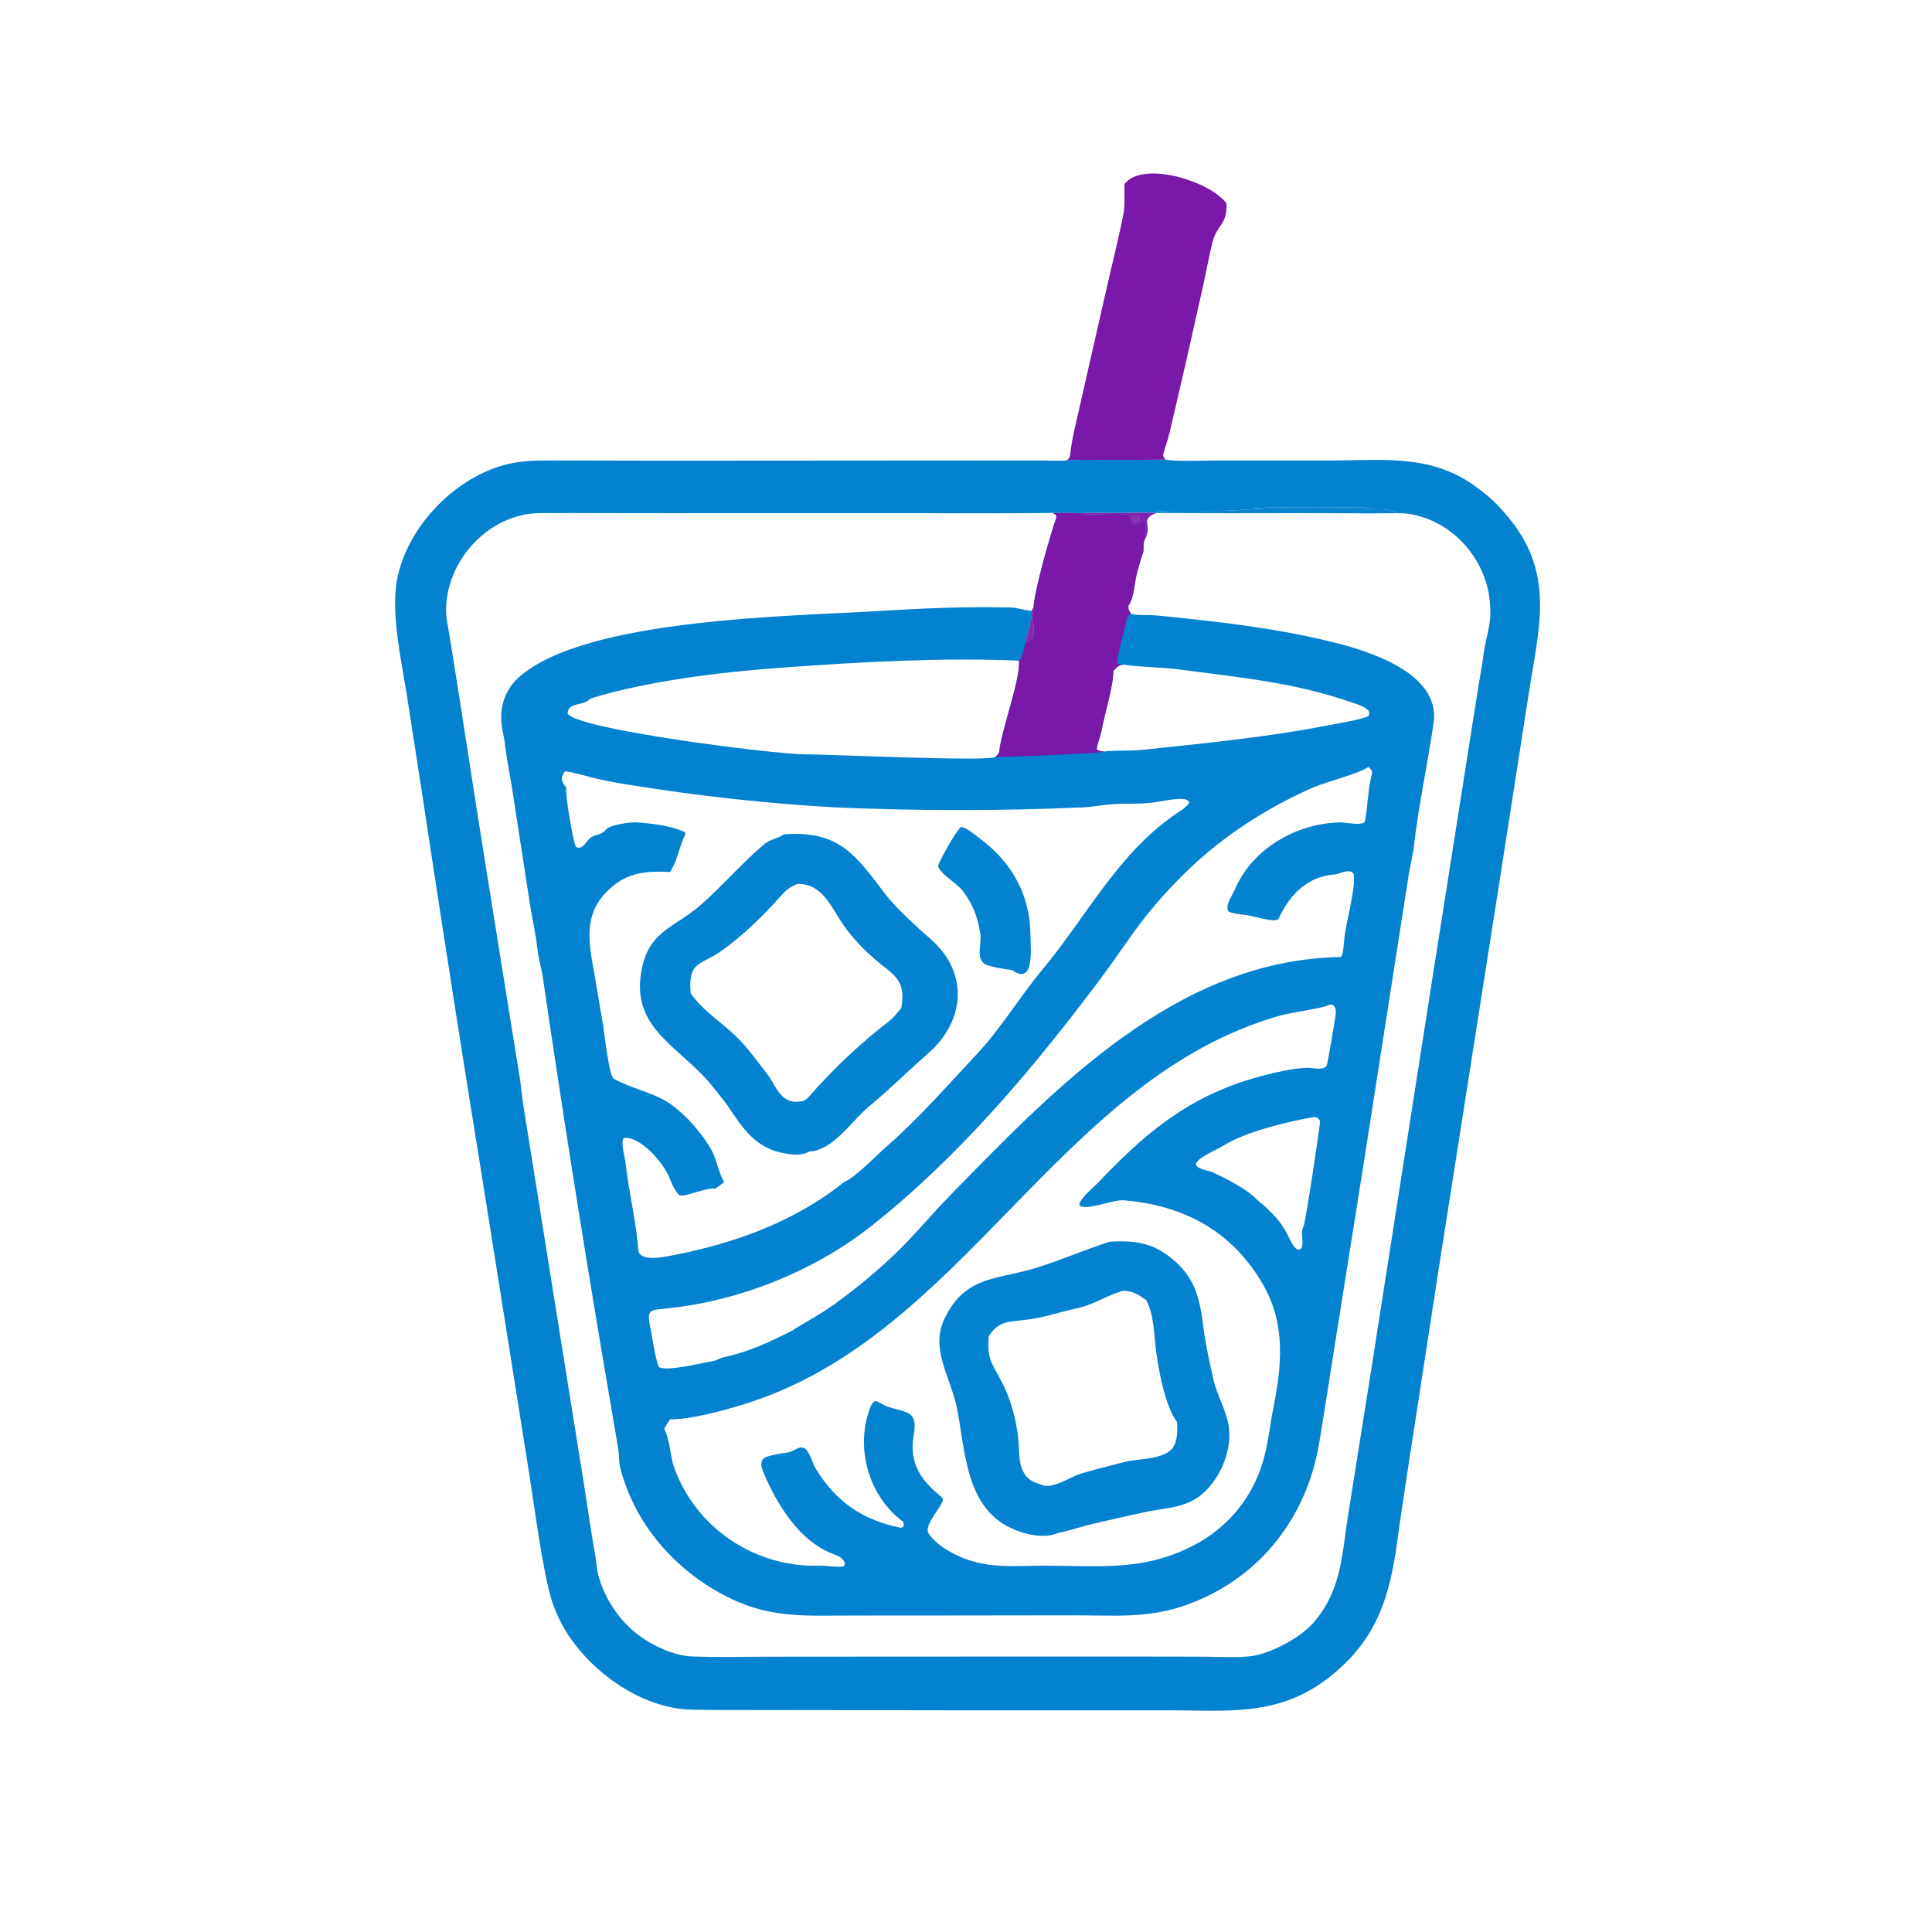
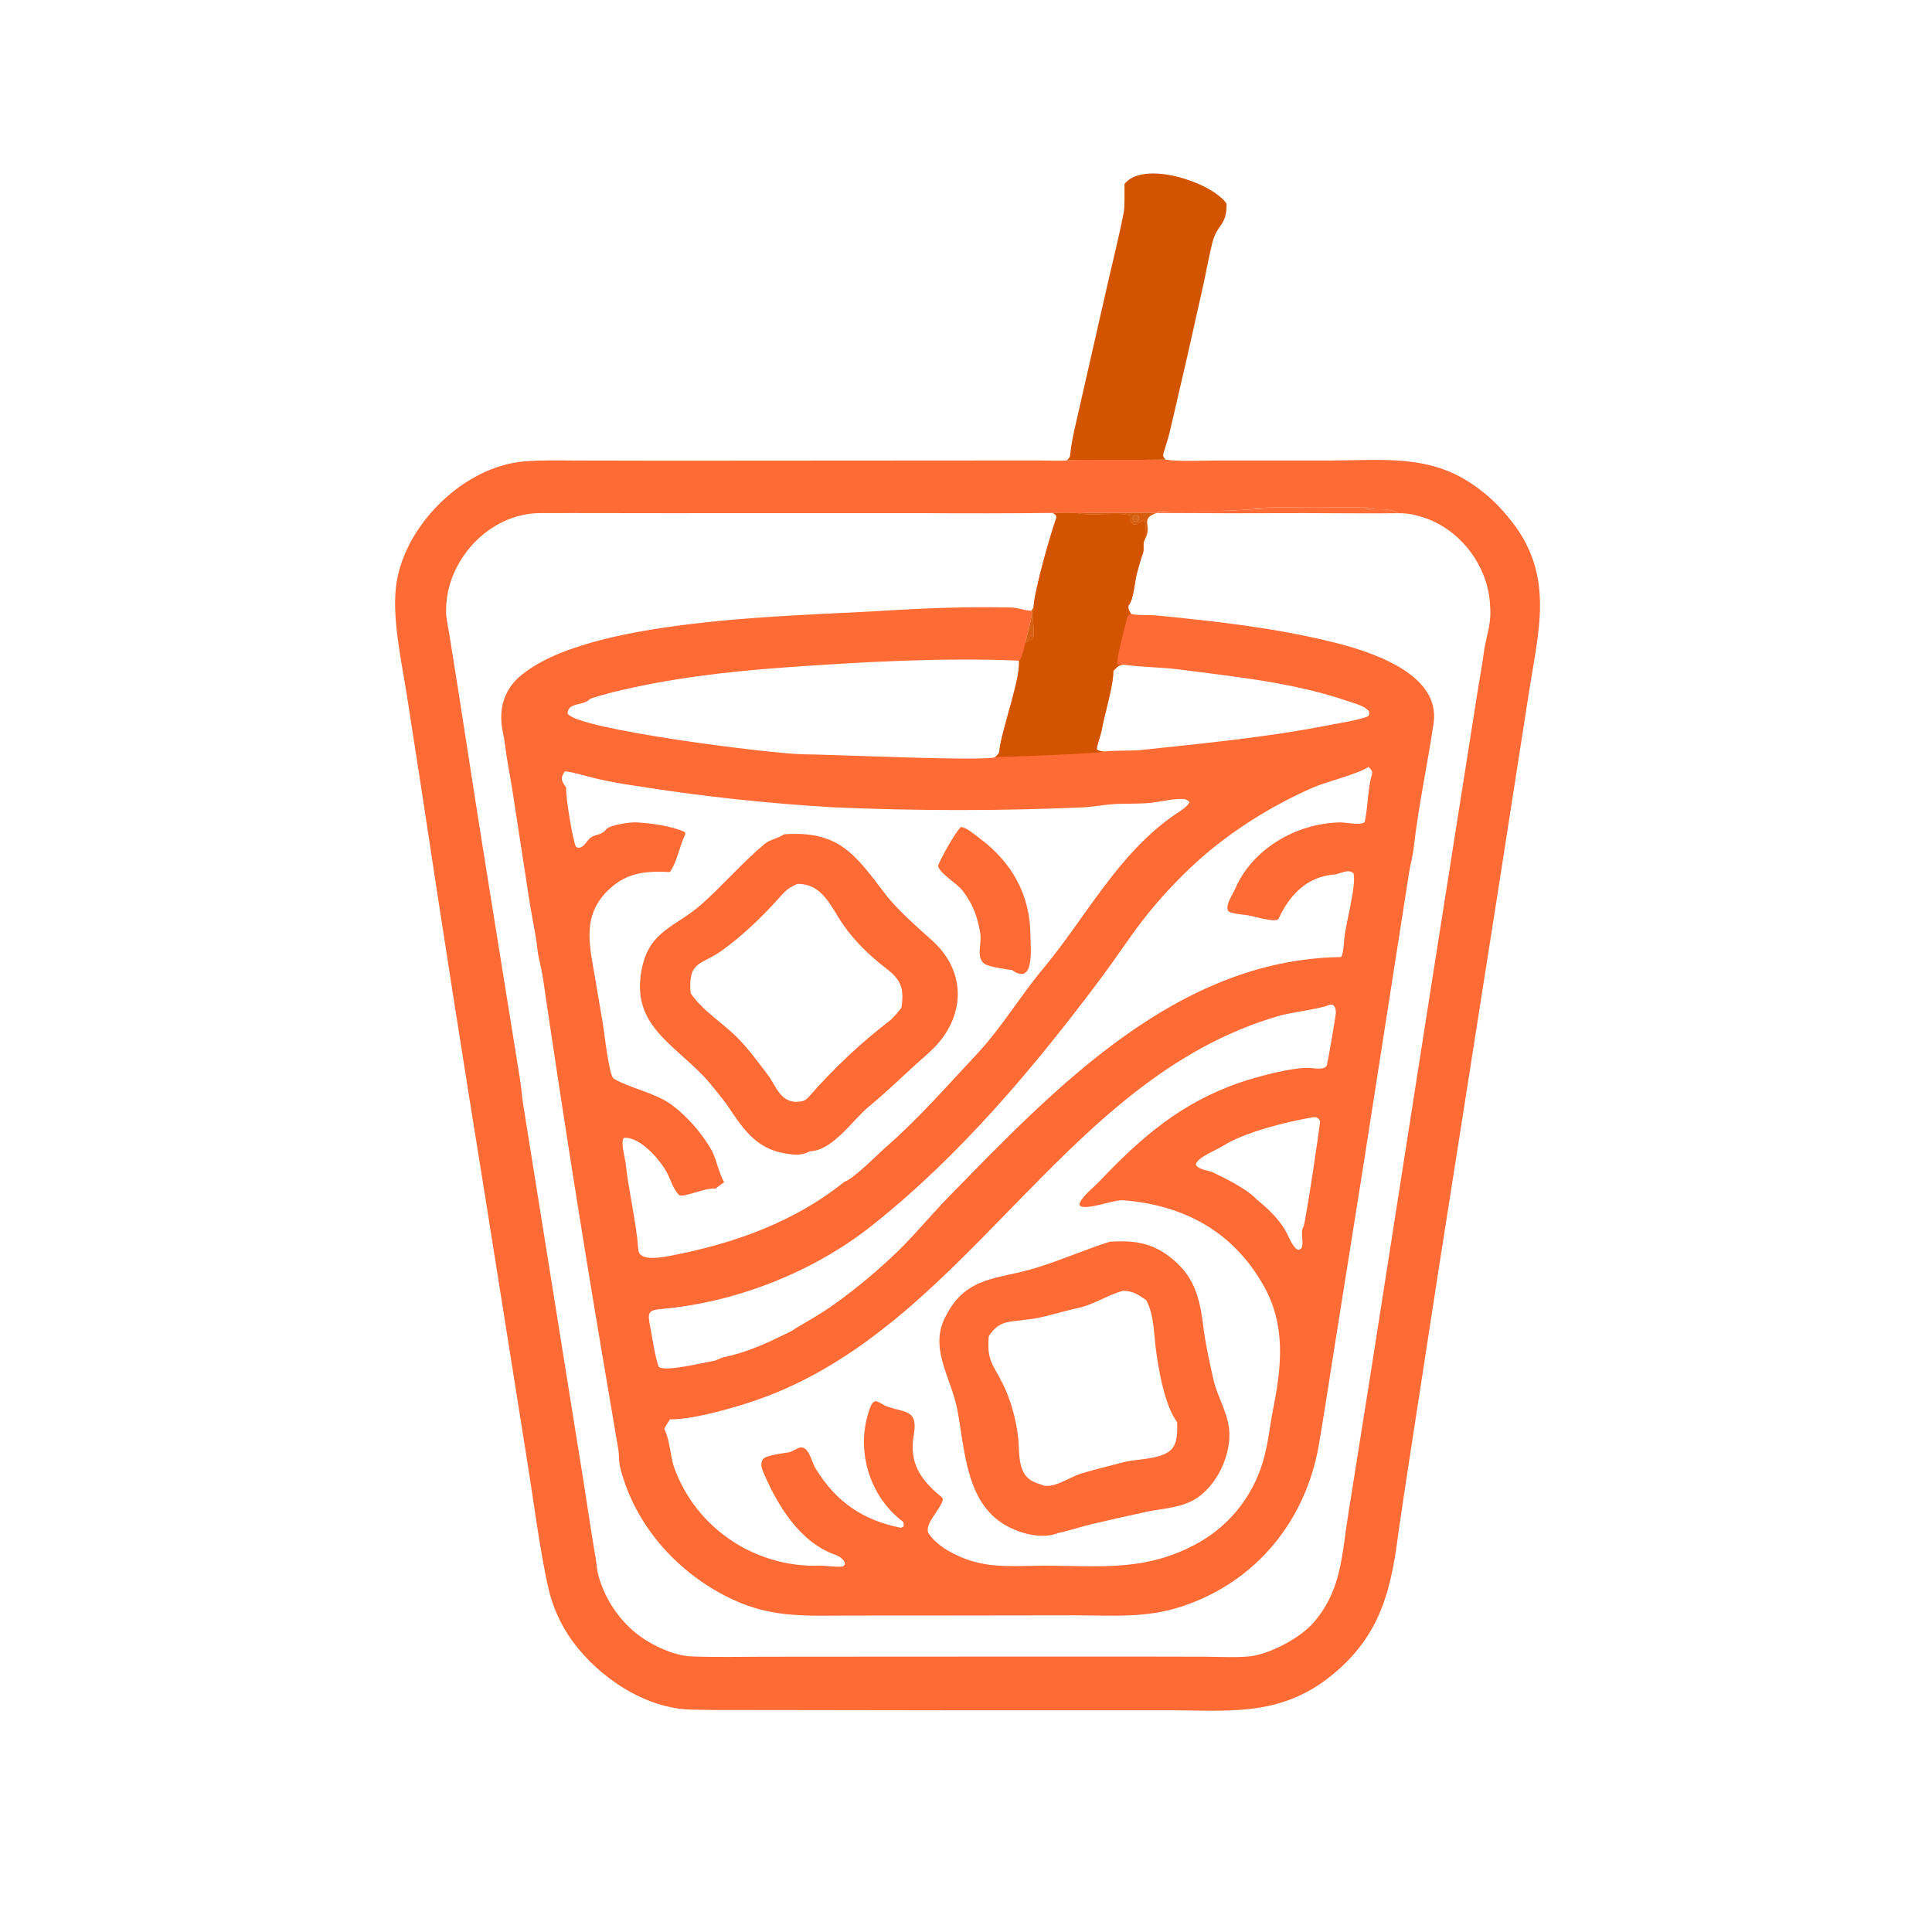
<svg xmlns="http://www.w3.org/2000/svg" width="2048" height="2048" viewBox="0 0 2048 2048">
-   <path fill="#0382CF" d="M1235.47 487.235C1249.99 489.481 1274.37 488.196 1289.69 488.181L1411.16 488.169C1465.27 488.026 1514.75 481.388 1561.56 513.794C1578.2 525.318 1589.62 536.468 1602.16 552.374C1648.18 610.757 1630.8 668.651 1620.61 734.722L1589.13 937.071L1525.24 1344.07L1491.88 1560.82C1488.41 1584.37 1484.56 1608.38 1481.39 1632.11C1473.35 1692.34 1459.88 1737.39 1410.3 1776.98C1355.02 1821.11 1299.6 1812.7 1233.3 1812.99L1019.35 1813L822.427 1812.72L757.311 1812.66C749.474 1812.59 741.659 1812.37 733.829 1812.27C684.54 1811.63 635.159 1778.35 606.928 1739.8C594.862 1723.26 586.236 1704.47 581.56 1684.54C572.263 1644.29 565.435 1589.14 558.694 1547.81L513.911 1265.97C491.007 1124.71 468.887 983.318 447.551 841.808L431.215 736.455C425.513 700.437 414.76 652.402 420.42 617.217C430.425 555.009 492.432 494.211 556.081 489.066C573.808 487.633 591.907 488.122 609.565 488.187L704.561 488.371L1032.53 488.16L1102.55 488.11C1108.69 488.121 1126.5 488.908 1130.97 487.934C1142.02 487.111 1156.85 487.509 1168.21 487.504C1190.63 487.593 1213.05 487.503 1235.47 487.235ZM1116.18 543.742C1069.21 544.21 1022.25 544.274 975.281 543.934L703.781 543.981L608.112 543.859C596.432 543.834 584.635 543.929 573.063 543.904C518.199 543.786 471.444 595.067 472.888 649.411C473.071 656.318 474.948 663.998 476.045 670.857C489.048 750.77 501.36 833.846 514.174 913.52L551.146 1143.68C552.584 1152.51 553.122 1161.52 554.568 1170.61L614.126 1542.85C620.252 1578.94 625.099 1615.59 631.438 1651.67C632.507 1657.76 632.544 1663.45 634.206 1669.64C640.401 1692.34 653.087 1712.73 670.705 1728.32C686.311 1742.08 712.633 1755.17 733.449 1755.91C759.043 1756.83 785.315 1756.25 810.971 1756.19L973.839 1756.07L1209.73 1756.04L1276.62 1756.16C1290.57 1756.25 1311.51 1757.35 1325.42 1755.71C1346.64 1753.21 1378.75 1736.06 1392.82 1719.57C1422.81 1684.42 1422.18 1647.79 1429.43 1603.78L1453.8 1450.46L1517.39 1043.5L1565.34 739.105C1567.96 721.829 1571.32 704.705 1573.56 687.335C1575.59 676.007 1579.12 664.925 1579.75 653.393C1580.03 648.441 1579.73 643.995 1579.39 639.212C1576.49 598.617 1547.48 560.821 1508.47 548.359C1499.36 545.449 1492.46 543.997 1482.25 544.009C1471.71 537.508 1455.59 540.849 1446.22 539.615C1450.07 539.462 1454.15 539.022 1458 538.677C1448.89 537.435 1415.52 537.805 1405.02 537.973C1380.77 538.363 1350.25 536.975 1326.55 538.912L1341.01 539.329C1325.96 539.621 1313.58 541.028 1296.5 541.446C1277.21 541.917 1248.41 540.882 1228.59 541.903C1227.87 542.521 1227.15 543.14 1226.42 543.759L1225.74 543.834C1215.21 543.082 1197.95 543.663 1187 543.727C1172.71 543.811 1156.53 543.454 1142.43 544.022C1137.01 543.304 1122.03 543.621 1116.18 543.742Z" />
-   <path fill="#0382CF" d="M1116.18 543.742C1122.03 543.621 1137.01 543.304 1142.43 544.022C1158 547.573 1182.76 542.474 1197.79 546.286C1196.87 546.053 1197.56 561.79 1208.58 553.668C1217.05 547.424 1213.2 563.261 1213.92 571.144C1210.65 576.161 1213.3 581.61 1211.53 586.387C1209.1 592.983 1207.52 599.634 1205.54 606.232C1202.67 615.839 1202.21 634.631 1196.2 641.929C1195.94 646.232 1196.44 646.655 1198.9 650.735C1205.56 652.633 1219.31 651.683 1226.78 652.469C1289.43 658.696 1350.24 665.38 1411.66 680.415C1449.93 689.784 1527.43 713.008 1519.67 766.412C1513.39 809.612 1503.71 853.731 1498.76 897.377C1497.68 906.876 1494.78 917.639 1493.29 927.349L1445.63 1232.92L1413.64 1434.01C1408.6 1466.24 1403.62 1498.57 1398.22 1530.56C1384.5 1611.88 1331.51 1677.01 1252.65 1702.96C1214.51 1715.51 1179.6 1712.33 1139.94 1712.31L1012.53 1712.48L899.999 1712.55C850.472 1712.65 814.34 1715.4 768.371 1691.47C715.241 1663.8 673.382 1615.97 657.887 1557.46C655.396 1548.05 656.77 1543.83 655.244 1535.21L638.429 1436.11C616.008 1303.22 595.041 1170.08 575.532 1036.72C574.132 1026.82 570.805 1016.24 569.709 1006.22C567.943 990.086 564.36 974.422 561.764 958.462L542.635 834.393C540.138 819.062 537.281 805.659 535.434 790.098C533.926 777.393 530.731 770.573 531.463 756.492C532.256 741.492 539.1 727.456 550.43 717.594C621.508 655.035 840.265 653.393 935.531 647.49C981.113 644.666 1025.82 642.902 1071.52 643.987C1079.29 644.171 1086.1 647.268 1093.45 647.4C1095.13 651.792 1088.46 673.738 1086.9 681.362C1093.41 678.689 1089.84 679.314 1092.65 673.415L1092.83 673.465C1094.45 675.833 1092.94 677.245 1093.42 678.455C1098.61 677.292 1093.99 653.951 1094.84 650.538C1095.58 647.622 1095.55 646.93 1095.59 643.81C1096.73 625.114 1113.28 567.07 1119.89 548.549C1119.09 544.867 1119.94 546.609 1116.18 543.742ZM1054.92 802.51C1057.34 800.216 1059.06 799.311 1059.41 795.704C1061.54 774.183 1082.18 719.061 1080.12 700.312C998.326 696.868 913.462 701.662 831.986 707.501C770.907 711.878 709.466 719.035 649.898 733.694C647.005 734.397 626.426 739.854 625.23 741.074C617.735 748.721 602.352 744.005 601.612 756.246C609.793 773.142 821.519 799.585 852.096 799.589C877.037 799.593 1046.89 807.43 1054.92 802.51ZM1170.75 796.651C1174.2 795.557 1201.28 795.904 1208.52 795.135C1275.36 788.032 1342.17 781.726 1408.24 768.783C1417.68 766.933 1442.88 762.978 1450.48 759.1C1452.03 755.93 1451.65 757.656 1450.91 753.64C1446.14 748.114 1435.9 745.688 1428.87 743.267C1371.2 723.403 1310.15 717.53 1249.97 709.665C1230.07 707.064 1211.31 707.5 1190.82 704.523C1185.34 705.138 1184.05 707.221 1180.05 711.383C1180.82 725.044 1170.28 759.103 1167.66 774.638C1166.92 778.984 1162.43 790.834 1162.6 794.544C1165.82 796.48 1167.05 796.317 1170.75 796.651ZM600.177 834.883C599.417 844.19 606.888 889.123 610.441 897.614C617.734 902.045 621.752 890.67 626.689 887.537C631.859 884.257 638.443 885.052 642.395 879.295C646.202 874.397 668.264 871.366 674.582 871.752C690.602 872.729 710.684 875.296 725.561 881.764C726.415 883.388 726.954 883.311 726.054 885.171C720.403 896.843 717.651 913.896 710.137 924.356C685.357 923.274 665.608 924.434 646.327 942.127C617.284 968.777 624.234 999.191 630.189 1032.99L639.367 1087.27C640.742 1095.32 645.583 1140.55 650.627 1143.49C667.885 1153.54 692.962 1158.02 710.423 1170.07C727.663 1182.24 744.689 1201.82 754.92 1220.35C759.916 1230.79 761.247 1241 767.547 1253.29C764.53 1255.45 761.384 1257.63 758.47 1259.92C746.964 1258.87 725.351 1269.73 719.859 1266.87C712.649 1258.95 711.548 1251.49 706.824 1242.69C699.602 1229.23 677.918 1204.24 661.249 1206.27C657.586 1210.65 662.503 1226.71 663.218 1233.27C666.552 1263.93 674.281 1294.03 676.669 1324.87C677.698 1338.15 703.713 1332.5 712.518 1330.8C778.185 1318.16 842.332 1295.23 894.896 1252.88C905.603 1249.13 929.995 1223.89 939.279 1215.82C974.015 1185.65 1004.39 1150.51 1035.88 1116.98C1060.94 1090.28 1081.87 1055.45 1104.99 1027.78C1151.48 972.121 1184.09 906.183 1245.03 863.77C1250.06 860.305 1258.13 855.887 1260.93 850.396C1258.24 847.444 1256.37 846.918 1252.33 846.905C1241.14 846.87 1229.39 850.122 1218.48 851.152C1205.95 852.336 1192.31 851.599 1179.72 852.465C1168.96 853.205 1158.35 855.366 1147.46 855.873C1059.37 859.7 971.158 859.66 883.074 855.752C812.205 851.614 741.589 843.907 671.495 832.66C658.818 830.803 646.213 828.489 633.704 825.721C625.682 823.949 604.282 817.502 598.723 817.717C593.43 825.199 595.494 828.304 600.177 834.883ZM1391.99 1184.33C1366.02 1188.62 1320.08 1199.8 1297.29 1214.17C1289.35 1219.17 1271.1 1226.09 1267.87 1233.39C1267.39 1234.48 1268.27 1235.33 1269.01 1236.67C1275.73 1241.18 1280.34 1240.22 1286.41 1243.11C1300.55 1249.84 1321.66 1260.34 1332.37 1271.61C1345.92 1282.89 1356.99 1293.1 1364.96 1308.98C1367.51 1314.06 1371.7 1324.3 1376.73 1324.86C1378.78 1323.81 1379.67 1323.81 1380.24 1321.4C1381.96 1314.1 1378.07 1307.1 1381.88 1299.8C1384.04 1295.67 1399.83 1189.88 1399.27 1188.4C1398.53 1186.46 1397.1 1184.87 1395.02 1184.37C1394.23 1184.17 1392.83 1184.29 1391.99 1184.33ZM1450.58 812.944C1440.51 820.215 1406.21 828.62 1392.39 834.597C1348.7 853.494 1304.04 881.508 1268.9 913.365C1247.56 932.744 1227.97 953.957 1210.34 976.759C1195.48 996.335 1182.06 1016.85 1167.3 1036.58C1096.21 1131.65 1017.43 1225.33 924.094 1299.3C861.891 1348.59 780.078 1380.58 701.535 1387.54C686.817 1388.84 686.172 1391.05 689.432 1407.56C691.975 1420.45 693.938 1436.49 698.115 1448.7C704.412 1454.83 745.658 1444.28 756.112 1442.77C759.046 1442.35 764.067 1439.37 767.171 1438.71C788.435 1434.42 810.084 1425.29 829.457 1415.61C833.144 1413.77 840.246 1410.75 842.974 1408.35C857.948 1399.32 869.326 1393.29 883.987 1382.86C908.673 1365.17 931.987 1345.64 953.732 1324.44C971.791 1306.51 987.968 1286.8 1005.89 1268.47C1118.96 1152.72 1247.46 1017.28 1421.1 1014.52C1423.71 1014.48 1424.68 999.24 1424.85 996.795C1426 980.312 1437.89 939.812 1434.87 926.028C1429.8 920.204 1420.23 926.516 1414.97 926.925C1385.3 929.238 1367.31 948.427 1355.34 973.818C1352.83 979.153 1325.82 970.07 1320.35 969.893C1315.39 969.337 1306.06 968.411 1302.16 966.112C1298.33 959.576 1306.16 949.484 1309.08 942.675C1327.63 899.457 1374.38 872.709 1420.44 871.788C1427.25 871.652 1441.71 875.425 1446.67 871.443C1450.18 854.778 1449.73 836.476 1454.49 819.977C1455.23 817.411 1452.43 814.464 1450.58 812.944ZM710.196 1504.57C708.402 1507.42 705.535 1511.68 704.132 1514.61C710.467 1527.18 710.268 1543.53 714.814 1556.09C738.002 1620.12 800.562 1661.81 868.567 1659.71C876.666 1659.46 884.928 1661.54 893.59 1660.55L895.551 1658.73C895.464 1655.63 895.637 1655.6 892.999 1652.8C890.478 1650.11 887.364 1648.8 884.09 1647.61C847.647 1634.32 824.129 1595.58 809.601 1561.63C807.92 1557.7 806.193 1553.77 807.541 1549.27C808.33 1546.63 810.258 1545.09 812.763 1544.25C819.669 1541.91 828.34 1540.73 835.528 1539.64C842.228 1538.63 847.317 1531.56 853.239 1535.62C858.663 1539.33 861.123 1550.99 864.401 1556.38C886.181 1592.18 914.841 1611.6 955.084 1619.55L957.737 1618.27C958.008 1616.82 958.325 1613.88 956.922 1612.82C923.117 1587.41 908.172 1541.44 919.66 1500.6C926.497 1476.29 929.064 1487.28 941.9 1491.48C960.863 1497.69 973.277 1494.86 968.573 1521.42C963.384 1551.08 976.303 1569.34 998.351 1587.14C1004.91 1592.43 977.46 1615.42 984.561 1625.83C993.996 1639.66 1013.53 1649.47 1028.54 1654.27C1037.23 1656.98 1046.19 1658.72 1055.27 1659.46C1067.2 1660.44 1082.2 1660.15 1094.26 1659.86C1156.72 1658.4 1207.93 1668.44 1266.03 1637.78C1301.27 1619.51 1327.52 1587.64 1338.69 1549.55C1344.38 1530.72 1345.87 1512.35 1349.49 1494.18C1358.68 1447.93 1363.21 1404.74 1339.34 1362.58C1306.92 1305.32 1255.07 1277.58 1191.09 1272.35C1180.23 1271.46 1152.75 1283.21 1144.84 1278.28C1144.3 1276.75 1143.94 1276.72 1144.63 1275.11C1147.83 1267.61 1159.65 1258.35 1165.48 1252.22C1209.69 1205.66 1251.84 1169.11 1313.97 1147.67C1332.08 1141.42 1370.58 1131.03 1388.62 1132.06C1393.7 1132.35 1403.08 1134.52 1406.31 1129.81C1407.16 1128.57 1415.77 1078.16 1416.02 1073.79C1416.14 1071.84 1415.89 1070.1 1415.21 1068.26C1414.5 1066.36 1414.05 1066.24 1412.59 1064.99C1411.36 1064.99 1410.11 1064.88 1408.99 1065.16C1403.05 1068.72 1367.33 1073.59 1357.39 1076.41C1121.3 1143.33 1022.52 1416.51 788.735 1488.48C767.16 1495.13 732.576 1504.81 710.196 1504.57Z" />
-   <path fill="#7918A9" d="M1116.18 543.742C1122.03 543.621 1137.01 543.304 1142.43 544.022C1158 547.573 1182.76 542.474 1197.79 546.286C1196.87 546.053 1197.56 561.79 1208.58 553.668C1217.05 547.424 1213.2 563.261 1213.92 571.144C1210.65 576.161 1213.3 581.61 1211.53 586.387C1209.1 592.983 1207.52 599.634 1205.54 606.232C1202.67 615.839 1202.21 634.631 1196.2 641.929C1195.94 646.232 1196.44 646.655 1198.9 650.735C1196.58 651.925 1195.26 652.299 1194.56 655.6C1191.99 667.806 1184.69 692.352 1184.13 703.402C1186.31 704.858 1187.72 704.373 1190.82 704.523C1185.34 705.138 1184.05 707.221 1180.05 711.383C1180.82 725.044 1170.28 759.103 1167.66 774.638C1166.92 778.984 1162.43 790.834 1162.6 794.544C1165.82 796.48 1167.05 796.317 1170.75 796.651C1163.4 798.249 1143.56 798.929 1135.27 799.375C1108.5 800.828 1081.72 801.873 1054.92 802.51C1057.34 800.216 1059.06 799.311 1059.41 795.704C1061.54 774.183 1082.18 719.061 1080.12 700.312C1083.37 698.371 1085.62 686.085 1086.9 681.362C1093.41 678.689 1089.84 679.314 1092.65 673.415L1092.83 673.465C1094.45 675.833 1092.94 677.245 1093.42 678.455C1098.61 677.292 1093.99 653.951 1094.84 650.538C1095.58 647.622 1095.55 646.93 1095.59 643.81C1096.73 625.114 1113.28 567.07 1119.89 548.549C1119.09 544.867 1119.94 546.609 1116.18 543.742Z" />
-   <path fill="#0382CF" d="M830.991 884.427C888.908 880.174 906.172 905.27 938.382 947.678C950.825 964.062 972.637 983.078 988.185 997.054C1015.85 1021.92 1023.73 1057.48 1005.25 1090.65C995.474 1108.07 984.756 1115.52 970.736 1128.37C953.947 1143.76 938.17 1158.87 920.583 1173.37C903.796 1187.42 882.503 1219.77 858.642 1220.42C849.132 1225.39 842.172 1224.28 832.284 1222.69C800.005 1217.51 786.237 1194.26 769.448 1169.37C762.374 1160.61 753.977 1149.35 746.354 1141.35C711.536 1104.78 668.052 1085.15 680.562 1025.91C688.99 985.997 716.354 982.678 743.554 958.652C766.417 938.456 787.33 913.884 810.874 894.323C816.455 889.739 824.545 888.961 830.991 884.427ZM732.142 1052.94C745.905 1072.72 766.025 1083.98 782.588 1100.91C793.802 1112.38 803.677 1126.08 813.431 1138.78C822.709 1150.87 826.327 1167.33 843.799 1168.03C851.473 1167.51 853.166 1167.49 858.177 1161.78C883.887 1132.48 912.207 1105.77 943.071 1081.99C947.021 1078.95 952.153 1072.5 955.466 1068.51C958.619 1048.47 955.655 1038.97 939.37 1026.55C922.305 1013.54 906.195 997.952 893.91 980.332C881.065 961.91 872.245 936.57 845.215 936.984C834.356 941.834 832.296 944.606 824.357 953.483C807.274 972.585 785.782 992.958 764.882 1007.87C743.12 1023.4 729.067 1018.24 732.142 1052.94Z" />
-   <path fill="#0382CF" d="M1018.71 876.631C1024.24 876.918 1034.15 885.437 1038.58 888.74C1072.64 914.109 1092.09 948.638 1092.3 991.539C1092.37 1004.43 1097.21 1045.7 1072.6 1028.2C1067.46 1027.9 1048.65 1024.69 1044.29 1022.13C1033.99 1015.66 1040.89 1000.54 1039.23 990.043C1036.41 972.272 1031.47 958.577 1020.55 944.333C1014.32 936.212 996.564 926.359 994.332 918.001C995.909 912.241 1013.26 880.75 1018.71 876.631Z" />
-   <path fill="#0382CF" d="M1176.52 1316.23C1200.12 1314.91 1218.79 1316.59 1238.4 1331.15C1266.11 1351.7 1271.74 1374.99 1275.71 1407.27C1277.71 1423.6 1282.24 1444.47 1285.91 1460.73C1289.62 1478.67 1300.45 1495.4 1302.76 1513.66C1306.23 1540.97 1289.92 1575.92 1265.81 1589.8C1250.86 1598.42 1232.15 1599.11 1216.01 1602.42C1196.81 1606.53 1177.64 1610.83 1158.52 1615.33C1145.79 1618.35 1134.37 1622.36 1121.61 1625.07C1105.9 1631.54 1084.86 1626.38 1070.14 1619.12C1024.3 1596.51 1023.11 1539.24 1015.01 1495.4C1008.41 1459.71 983.788 1428.74 1002.98 1394.41C1025.05 1351.41 1059.97 1356.4 1099.76 1343.52C1125.53 1335.53 1150.83 1324.34 1176.52 1316.23ZM1106.73 1574.89C1119.53 1576.85 1133.78 1565.76 1146.19 1561.99C1160.94 1557.5 1175.88 1553.97 1190.79 1550.08C1205.66 1546.19 1225.81 1547.58 1238.73 1539.01C1248.75 1532.37 1248.09 1517.87 1247.82 1507.46C1234.5 1490.12 1227.59 1449.56 1224.96 1427.64C1223 1411.3 1223.09 1393.38 1215.05 1378.2C1206.2 1372.25 1201.59 1368.58 1190.59 1368.29C1173.54 1372.8 1159.51 1383.2 1140.76 1387.06C1123.77 1390.56 1106.19 1397.03 1088.46 1398.83C1070.27 1401.65 1059.58 1398.92 1048.17 1416.35C1045.9 1441.57 1051.92 1445.18 1062.9 1466.74C1071.51 1483.65 1077.35 1505.53 1079.35 1524.53C1080.85 1538.66 1078.44 1559.49 1092.27 1568.83C1096.92 1571.97 1101.69 1572.81 1106.73 1574.89Z" />
-   <path fill="#0382CF" fill-opacity="0.973" d="M1226.42 543.759C1227.15 543.14 1227.87 542.521 1228.59 541.903C1248.41 540.882 1277.21 541.917 1296.5 541.446C1313.58 541.028 1325.96 539.621 1341.01 539.329L1326.55 538.912C1350.25 536.975 1380.77 538.363 1405.02 537.973C1415.52 537.805 1448.89 537.435 1458 538.677C1454.15 539.022 1450.07 539.462 1446.22 539.615C1455.59 540.849 1471.71 537.508 1482.25 544.009C1449.55 544.477 1415.51 543.89 1382.67 543.909C1330.59 544.151 1278.51 544.101 1226.42 543.759Z" />
-   <path fill="#7918A9" fill-opacity="0.949" d="M1142.43 544.022C1156.53 543.454 1172.71 543.811 1187 543.727C1197.95 543.663 1215.21 543.082 1225.74 543.834C1207.55 550.474 1222.02 556.609 1213.92 571.144C1213.2 563.261 1217.05 547.424 1208.58 553.668C1197.56 561.79 1196.87 546.053 1197.79 546.286C1182.76 542.474 1158 547.573 1142.43 544.022ZM1206.49 551.939C1207.78 550.615 1207.74 548.498 1206.42 547.213C1205.09 545.929 1202.97 545.966 1201.69 547.295C1200.41 548.62 1200.45 550.73 1201.77 552.011C1203.1 553.292 1205.21 553.259 1206.49 551.939Z" />
-   <path fill="#7918A9" fill-opacity="0.902" d="M1201.69 547.295C1202.97 545.966 1205.09 545.929 1206.42 547.213C1207.74 548.498 1207.78 550.615 1206.49 551.939C1205.21 553.259 1203.1 553.292 1201.77 552.011C1200.45 550.73 1200.41 548.62 1201.69 547.295Z" />
-   <path fill="#7918A9" fill-opacity="0.925" d="M1093.45 647.4C1094.06 646.285 1094.81 644.777 1095.59 643.81C1095.55 646.93 1095.58 647.622 1094.84 650.538C1093.99 653.951 1098.61 677.292 1093.42 678.455C1092.94 677.245 1094.45 675.833 1092.83 673.465L1092.65 673.415C1089.84 679.314 1093.41 678.689 1086.9 681.362C1088.46 673.738 1095.13 651.792 1093.45 647.4Z" />
-   <path fill="#7918A9" d="M1192.02 195.035C1211.93 169.494 1284.01 192.795 1300.24 215.824C1300.67 239.428 1290.21 237.308 1285.25 256.889C1281.95 269.869 1279 286.206 1276.1 299.592L1258.46 378.249L1240.07 457.603C1238.16 465.614 1235.38 473.149 1233.23 481.064C1232.47 483.824 1233.74 484.569 1235.47 487.235C1213.05 487.503 1190.63 487.593 1168.21 487.504C1156.85 487.509 1142.02 487.111 1130.97 487.934C1132.4 486.623 1134.15 484.798 1134.34 482.788C1135.54 470.555 1137.99 459.328 1140.79 447.366L1173.26 304.736C1179.24 278.284 1186.09 251.626 1191.22 225.048C1192.37 219.096 1191.94 202.096 1192.02 195.035Z" />
+   <path fill="#FF6B35" d="M1235.47 487.235C1249.99 489.481 1274.37 488.196 1289.69 488.181L1411.16 488.169C1465.27 488.026 1514.75 481.388 1561.56 513.794C1578.2 525.318 1589.62 536.468 1602.16 552.374C1648.18 610.757 1630.8 668.651 1620.61 734.722L1589.13 937.071L1525.24 1344.07L1491.88 1560.82C1488.41 1584.37 1484.56 1608.38 1481.39 1632.11C1473.35 1692.34 1459.88 1737.39 1410.3 1776.98C1355.02 1821.11 1299.6 1812.7 1233.3 1812.99L1019.35 1813L822.427 1812.72L757.311 1812.66C749.474 1812.59 741.659 1812.37 733.829 1812.27C684.54 1811.63 635.159 1778.35 606.928 1739.8C594.862 1723.26 586.236 1704.47 581.56 1684.54C572.263 1644.29 565.435 1589.14 558.694 1547.81L513.911 1265.97C491.007 1124.71 468.887 983.318 447.551 841.808L431.215 736.455C425.513 700.437 414.76 652.402 420.42 617.217C430.425 555.009 492.432 494.211 556.081 489.066C573.808 487.633 591.907 488.122 609.565 488.187L704.561 488.371L1032.53 488.16L1102.55 488.11C1108.69 488.121 1126.5 488.908 1130.97 487.934C1142.02 487.111 1156.85 487.509 1168.21 487.504C1190.63 487.593 1213.05 487.503 1235.47 487.235ZM1116.18 543.742C1069.21 544.21 1022.25 544.274 975.281 543.934L703.781 543.981L608.112 543.859C596.432 543.834 584.635 543.929 573.063 543.904C518.199 543.786 471.444 595.067 472.888 649.411C473.071 656.318 474.948 663.998 476.045 670.857C489.048 750.77 501.36 833.846 514.174 913.52L551.146 1143.68C552.584 1152.51 553.122 1161.52 554.568 1170.61L614.126 1542.85C620.252 1578.94 625.099 1615.59 631.438 1651.67C632.507 1657.76 632.544 1663.45 634.206 1669.64C640.401 1692.34 653.087 1712.73 670.705 1728.32C686.311 1742.08 712.633 1755.17 733.449 1755.91C759.043 1756.83 785.315 1756.25 810.971 1756.19L973.839 1756.07L1209.73 1756.04L1276.62 1756.16C1290.57 1756.25 1311.51 1757.35 1325.42 1755.71C1346.64 1753.21 1378.75 1736.06 1392.82 1719.57C1422.81 1684.42 1422.18 1647.79 1429.43 1603.78L1453.8 1450.46L1517.39 1043.5L1565.34 739.105C1567.96 721.829 1571.32 704.705 1573.56 687.335C1575.59 676.007 1579.12 664.925 1579.75 653.393C1580.03 648.441 1579.73 643.995 1579.39 639.212C1576.49 598.617 1547.48 560.821 1508.47 548.359C1499.36 545.449 1492.46 543.997 1482.25 544.009C1471.71 537.508 1455.59 540.849 1446.22 539.615C1450.07 539.462 1454.15 539.022 1458 538.677C1448.89 537.435 1415.52 537.805 1405.02 537.973C1380.77 538.363 1350.25 536.975 1326.55 538.912L1341.01 539.329C1325.96 539.621 1313.58 541.028 1296.5 541.446C1277.21 541.917 1248.41 540.882 1228.59 541.903C1227.87 542.521 1227.15 543.14 1226.42 543.759L1225.74 543.834C1215.21 543.082 1197.95 543.663 1187 543.727C1172.71 543.811 1156.53 543.454 1142.43 544.022C1137.01 543.304 1122.03 543.621 1116.18 543.742Z" />
+   <path fill="#FF6B35" d="M1116.18 543.742C1122.03 543.621 1137.01 543.304 1142.43 544.022C1158 547.573 1182.76 542.474 1197.79 546.286C1196.87 546.053 1197.56 561.79 1208.58 553.668C1217.05 547.424 1213.2 563.261 1213.92 571.144C1210.65 576.161 1213.3 581.61 1211.53 586.387C1209.1 592.983 1207.52 599.634 1205.54 606.232C1202.67 615.839 1202.21 634.631 1196.2 641.929C1195.94 646.232 1196.44 646.655 1198.9 650.735C1205.56 652.633 1219.31 651.683 1226.78 652.469C1289.43 658.696 1350.24 665.38 1411.66 680.415C1449.93 689.784 1527.43 713.008 1519.67 766.412C1513.39 809.612 1503.71 853.731 1498.76 897.377C1497.68 906.876 1494.78 917.639 1493.29 927.349L1445.63 1232.92L1413.64 1434.01C1408.6 1466.24 1403.62 1498.57 1398.22 1530.56C1384.5 1611.88 1331.51 1677.01 1252.65 1702.96C1214.51 1715.51 1179.6 1712.33 1139.94 1712.31L1012.53 1712.48L899.999 1712.55C850.472 1712.65 814.34 1715.4 768.371 1691.47C715.241 1663.8 673.382 1615.97 657.887 1557.46C655.396 1548.05 656.77 1543.83 655.244 1535.21L638.429 1436.11C616.008 1303.22 595.041 1170.08 575.532 1036.72C574.132 1026.82 570.805 1016.24 569.709 1006.22C567.943 990.086 564.36 974.422 561.764 958.462L542.635 834.393C540.138 819.062 537.281 805.659 535.434 790.098C533.926 777.393 530.731 770.573 531.463 756.492C532.256 741.492 539.1 727.456 550.43 717.594C621.508 655.035 840.265 653.393 935.531 647.49C981.113 644.666 1025.82 642.902 1071.52 643.987C1079.29 644.171 1086.1 647.268 1093.45 647.4C1095.13 651.792 1088.46 673.738 1086.9 681.362C1093.41 678.689 1089.84 679.314 1092.65 673.415L1092.83 673.465C1094.45 675.833 1092.94 677.245 1093.42 678.455C1098.61 677.292 1093.99 653.951 1094.84 650.538C1095.58 647.622 1095.55 646.93 1095.59 643.81C1096.73 625.114 1113.28 567.07 1119.89 548.549C1119.09 544.867 1119.94 546.609 1116.18 543.742ZM1054.92 802.51C1057.34 800.216 1059.06 799.311 1059.41 795.704C1061.54 774.183 1082.18 719.061 1080.12 700.312C998.326 696.868 913.462 701.662 831.986 707.501C770.907 711.878 709.466 719.035 649.898 733.694C647.005 734.397 626.426 739.854 625.23 741.074C617.735 748.721 602.352 744.005 601.612 756.246C609.793 773.142 821.519 799.585 852.096 799.589C877.037 799.593 1046.89 807.43 1054.92 802.51ZM1170.75 796.651C1174.2 795.557 1201.28 795.904 1208.52 795.135C1275.36 788.032 1342.17 781.726 1408.24 768.783C1417.68 766.933 1442.88 762.978 1450.48 759.1C1452.03 755.93 1451.65 757.656 1450.91 753.64C1446.14 748.114 1435.9 745.688 1428.87 743.267C1371.2 723.403 1310.15 717.53 1249.97 709.665C1230.07 707.064 1211.31 707.5 1190.82 704.523C1185.34 705.138 1184.05 707.221 1180.05 711.383C1180.82 725.044 1170.28 759.103 1167.66 774.638C1166.92 778.984 1162.43 790.834 1162.6 794.544C1165.82 796.48 1167.05 796.317 1170.75 796.651ZM600.177 834.883C599.417 844.19 606.888 889.123 610.441 897.614C617.734 902.045 621.752 890.67 626.689 887.537C631.859 884.257 638.443 885.052 642.395 879.295C646.202 874.397 668.264 871.366 674.582 871.752C690.602 872.729 710.684 875.296 725.561 881.764C726.415 883.388 726.954 883.311 726.054 885.171C720.403 896.843 717.651 913.896 710.137 924.356C685.357 923.274 665.608 924.434 646.327 942.127C617.284 968.777 624.234 999.191 630.189 1032.99L639.367 1087.27C640.742 1095.32 645.583 1140.55 650.627 1143.49C667.885 1153.54 692.962 1158.02 710.423 1170.07C727.663 1182.24 744.689 1201.82 754.92 1220.35C759.916 1230.79 761.247 1241 767.547 1253.29C764.53 1255.45 761.384 1257.63 758.47 1259.92C746.964 1258.87 725.351 1269.73 719.859 1266.87C712.649 1258.95 711.548 1251.49 706.824 1242.69C699.602 1229.23 677.918 1204.24 661.249 1206.27C657.586 1210.65 662.503 1226.71 663.218 1233.27C666.552 1263.93 674.281 1294.03 676.669 1324.87C677.698 1338.15 703.713 1332.5 712.518 1330.8C778.185 1318.16 842.332 1295.23 894.896 1252.88C905.603 1249.13 929.995 1223.89 939.279 1215.82C974.015 1185.65 1004.39 1150.51 1035.88 1116.98C1060.94 1090.28 1081.87 1055.45 1104.99 1027.78C1151.48 972.121 1184.09 906.183 1245.03 863.77C1250.06 860.305 1258.13 855.887 1260.93 850.396C1258.24 847.444 1256.37 846.918 1252.33 846.905C1241.14 846.87 1229.39 850.122 1218.48 851.152C1205.95 852.336 1192.31 851.599 1179.72 852.465C1168.96 853.205 1158.35 855.366 1147.46 855.873C1059.37 859.7 971.158 859.66 883.074 855.752C812.205 851.614 741.589 843.907 671.495 832.66C658.818 830.803 646.213 828.489 633.704 825.721C625.682 823.949 604.282 817.502 598.723 817.717C593.43 825.199 595.494 828.304 600.177 834.883ZM1391.99 1184.33C1366.02 1188.62 1320.08 1199.8 1297.29 1214.17C1289.35 1219.17 1271.1 1226.09 1267.87 1233.39C1267.39 1234.48 1268.27 1235.33 1269.01 1236.67C1275.73 1241.18 1280.34 1240.22 1286.41 1243.11C1300.55 1249.84 1321.66 1260.34 1332.37 1271.61C1345.92 1282.89 1356.99 1293.1 1364.96 1308.98C1367.51 1314.06 1371.7 1324.3 1376.73 1324.86C1378.78 1323.81 1379.67 1323.81 1380.24 1321.4C1381.96 1314.1 1378.07 1307.1 1381.88 1299.8C1384.04 1295.67 1399.83 1189.88 1399.27 1188.4C1398.53 1186.46 1397.1 1184.87 1395.02 1184.37C1394.23 1184.17 1392.83 1184.29 1391.99 1184.33ZM1450.58 812.944C1440.51 820.215 1406.21 828.62 1392.39 834.597C1348.7 853.494 1304.04 881.508 1268.9 913.365C1247.56 932.744 1227.97 953.957 1210.34 976.759C1195.48 996.335 1182.06 1016.85 1167.3 1036.58C1096.21 1131.65 1017.43 1225.33 924.094 1299.3C861.891 1348.59 780.078 1380.58 701.535 1387.54C686.817 1388.84 686.172 1391.05 689.432 1407.56C691.975 1420.45 693.938 1436.49 698.115 1448.7C704.412 1454.83 745.658 1444.28 756.112 1442.77C759.046 1442.35 764.067 1439.37 767.171 1438.71C788.435 1434.42 810.084 1425.29 829.457 1415.61C833.144 1413.77 840.246 1410.75 842.974 1408.35C857.948 1399.32 869.326 1393.29 883.987 1382.86C908.673 1365.17 931.987 1345.64 953.732 1324.44C971.791 1306.51 987.968 1286.8 1005.89 1268.47C1118.96 1152.72 1247.46 1017.28 1421.1 1014.52C1423.71 1014.48 1424.68 999.24 1424.85 996.795C1426 980.312 1437.89 939.812 1434.87 926.028C1429.8 920.204 1420.23 926.516 1414.97 926.925C1385.3 929.238 1367.31 948.427 1355.34 973.818C1352.83 979.153 1325.82 970.07 1320.35 969.893C1315.39 969.337 1306.06 968.411 1302.16 966.112C1298.33 959.576 1306.16 949.484 1309.08 942.675C1327.63 899.457 1374.38 872.709 1420.44 871.788C1427.25 871.652 1441.71 875.425 1446.67 871.443C1450.18 854.778 1449.73 836.476 1454.49 819.977C1455.23 817.411 1452.43 814.464 1450.58 812.944ZM710.196 1504.57C708.402 1507.42 705.535 1511.68 704.132 1514.61C710.467 1527.18 710.268 1543.53 714.814 1556.09C738.002 1620.12 800.562 1661.81 868.567 1659.71C876.666 1659.46 884.928 1661.54 893.59 1660.55L895.551 1658.73C895.464 1655.63 895.637 1655.6 892.999 1652.8C890.478 1650.11 887.364 1648.8 884.09 1647.61C847.647 1634.32 824.129 1595.58 809.601 1561.63C807.92 1557.7 806.193 1553.77 807.541 1549.27C808.33 1546.63 810.258 1545.09 812.763 1544.25C819.669 1541.91 828.34 1540.73 835.528 1539.64C842.228 1538.63 847.317 1531.56 853.239 1535.62C858.663 1539.33 861.123 1550.99 864.401 1556.38C886.181 1592.18 914.841 1611.6 955.084 1619.55L957.737 1618.27C958.008 1616.82 958.325 1613.88 956.922 1612.82C923.117 1587.41 908.172 1541.44 919.66 1500.6C926.497 1476.29 929.064 1487.28 941.9 1491.48C960.863 1497.69 973.277 1494.86 968.573 1521.42C963.384 1551.08 976.303 1569.34 998.351 1587.14C1004.91 1592.43 977.46 1615.42 984.561 1625.83C993.996 1639.66 1013.53 1649.47 1028.54 1654.27C1037.23 1656.98 1046.19 1658.72 1055.27 1659.46C1067.2 1660.44 1082.2 1660.15 1094.26 1659.86C1156.72 1658.4 1207.93 1668.44 1266.03 1637.78C1301.27 1619.51 1327.52 1587.64 1338.69 1549.55C1344.38 1530.72 1345.87 1512.35 1349.49 1494.18C1358.68 1447.93 1363.21 1404.74 1339.34 1362.58C1306.92 1305.32 1255.07 1277.58 1191.09 1272.35C1180.23 1271.46 1152.75 1283.21 1144.84 1278.28C1144.3 1276.75 1143.94 1276.72 1144.63 1275.11C1147.83 1267.61 1159.65 1258.35 1165.48 1252.22C1209.69 1205.66 1251.84 1169.11 1313.97 1147.67C1332.08 1141.42 1370.58 1131.03 1388.62 1132.06C1393.7 1132.35 1403.08 1134.52 1406.31 1129.81C1407.16 1128.57 1415.77 1078.16 1416.02 1073.79C1416.14 1071.84 1415.89 1070.1 1415.21 1068.26C1414.5 1066.36 1414.05 1066.24 1412.59 1064.99C1411.36 1064.99 1410.11 1064.88 1408.99 1065.16C1403.05 1068.72 1367.33 1073.59 1357.39 1076.41C1121.3 1143.33 1022.52 1416.51 788.735 1488.48C767.16 1495.13 732.576 1504.81 710.196 1504.57Z" />
+   <path fill="#D35400" d="M1116.18 543.742C1122.03 543.621 1137.01 543.304 1142.43 544.022C1158 547.573 1182.76 542.474 1197.79 546.286C1196.87 546.053 1197.56 561.79 1208.58 553.668C1217.05 547.424 1213.2 563.261 1213.92 571.144C1210.65 576.161 1213.3 581.61 1211.53 586.387C1209.1 592.983 1207.52 599.634 1205.54 606.232C1202.67 615.839 1202.21 634.631 1196.2 641.929C1195.94 646.232 1196.44 646.655 1198.9 650.735C1196.58 651.925 1195.26 652.299 1194.56 655.6C1191.99 667.806 1184.69 692.352 1184.13 703.402C1186.31 704.858 1187.72 704.373 1190.82 704.523C1185.34 705.138 1184.05 707.221 1180.05 711.383C1180.82 725.044 1170.28 759.103 1167.66 774.638C1166.92 778.984 1162.43 790.834 1162.6 794.544C1165.82 796.48 1167.05 796.317 1170.75 796.651C1163.4 798.249 1143.56 798.929 1135.27 799.375C1108.5 800.828 1081.72 801.873 1054.92 802.51C1057.34 800.216 1059.06 799.311 1059.41 795.704C1061.54 774.183 1082.18 719.061 1080.12 700.312C1083.37 698.371 1085.62 686.085 1086.9 681.362C1093.41 678.689 1089.84 679.314 1092.65 673.415L1092.83 673.465C1094.45 675.833 1092.94 677.245 1093.42 678.455C1098.61 677.292 1093.99 653.951 1094.84 650.538C1095.58 647.622 1095.55 646.93 1095.59 643.81C1096.73 625.114 1113.28 567.07 1119.89 548.549C1119.09 544.867 1119.94 546.609 1116.18 543.742Z" />
+   <path fill="#FF6B35" d="M830.991 884.427C888.908 880.174 906.172 905.27 938.382 947.678C950.825 964.062 972.637 983.078 988.185 997.054C1015.85 1021.92 1023.73 1057.48 1005.25 1090.65C995.474 1108.07 984.756 1115.52 970.736 1128.37C953.947 1143.76 938.17 1158.87 920.583 1173.37C903.796 1187.42 882.503 1219.77 858.642 1220.42C849.132 1225.39 842.172 1224.28 832.284 1222.69C800.005 1217.51 786.237 1194.26 769.448 1169.37C762.374 1160.61 753.977 1149.35 746.354 1141.35C711.536 1104.78 668.052 1085.15 680.562 1025.91C688.99 985.997 716.354 982.678 743.554 958.652C766.417 938.456 787.33 913.884 810.874 894.323C816.455 889.739 824.545 888.961 830.991 884.427ZM732.142 1052.94C745.905 1072.72 766.025 1083.98 782.588 1100.91C793.802 1112.38 803.677 1126.08 813.431 1138.78C822.709 1150.87 826.327 1167.33 843.799 1168.03C851.473 1167.51 853.166 1167.49 858.177 1161.78C883.887 1132.48 912.207 1105.77 943.071 1081.99C947.021 1078.95 952.153 1072.5 955.466 1068.51C958.619 1048.47 955.655 1038.97 939.37 1026.55C922.305 1013.54 906.195 997.952 893.91 980.332C881.065 961.91 872.245 936.57 845.215 936.984C834.356 941.834 832.296 944.606 824.357 953.483C807.274 972.585 785.782 992.958 764.882 1007.87C743.12 1023.4 729.067 1018.24 732.142 1052.94Z" />
+   <path fill="#FF6B35" d="M1018.71 876.631C1024.24 876.918 1034.15 885.437 1038.58 888.74C1072.64 914.109 1092.09 948.638 1092.3 991.539C1092.37 1004.43 1097.21 1045.7 1072.6 1028.2C1067.46 1027.9 1048.65 1024.69 1044.29 1022.13C1033.99 1015.66 1040.89 1000.54 1039.23 990.043C1036.41 972.272 1031.47 958.577 1020.55 944.333C1014.32 936.212 996.564 926.359 994.332 918.001C995.909 912.241 1013.26 880.75 1018.71 876.631Z" />
+   <path fill="#FF6B35" d="M1176.52 1316.23C1200.12 1314.91 1218.79 1316.59 1238.4 1331.15C1266.11 1351.7 1271.74 1374.99 1275.71 1407.27C1277.71 1423.6 1282.24 1444.47 1285.91 1460.73C1289.62 1478.67 1300.45 1495.4 1302.76 1513.66C1306.23 1540.97 1289.92 1575.92 1265.81 1589.8C1250.86 1598.42 1232.15 1599.11 1216.01 1602.42C1196.81 1606.53 1177.64 1610.83 1158.52 1615.33C1145.79 1618.35 1134.37 1622.36 1121.61 1625.07C1105.9 1631.54 1084.86 1626.38 1070.14 1619.12C1024.3 1596.51 1023.11 1539.24 1015.01 1495.4C1008.41 1459.71 983.788 1428.74 1002.98 1394.41C1025.05 1351.41 1059.97 1356.4 1099.76 1343.52C1125.53 1335.53 1150.83 1324.34 1176.52 1316.23ZM1106.73 1574.89C1119.53 1576.85 1133.78 1565.76 1146.19 1561.99C1160.94 1557.5 1175.88 1553.97 1190.79 1550.08C1205.66 1546.19 1225.81 1547.58 1238.73 1539.01C1248.75 1532.37 1248.09 1517.87 1247.82 1507.46C1234.5 1490.12 1227.59 1449.56 1224.96 1427.64C1223 1411.3 1223.09 1393.38 1215.05 1378.2C1206.2 1372.25 1201.59 1368.58 1190.59 1368.29C1173.54 1372.8 1159.51 1383.2 1140.76 1387.06C1123.77 1390.56 1106.19 1397.03 1088.46 1398.83C1070.27 1401.65 1059.58 1398.92 1048.17 1416.35C1045.9 1441.57 1051.92 1445.18 1062.9 1466.74C1071.51 1483.65 1077.35 1505.53 1079.35 1524.53C1080.85 1538.66 1078.44 1559.49 1092.27 1568.83C1096.92 1571.97 1101.69 1572.81 1106.73 1574.89Z" />
+   <path fill="#FF6B35" fill-opacity="0.973" d="M1226.42 543.759C1227.15 543.14 1227.87 542.521 1228.59 541.903C1248.41 540.882 1277.21 541.917 1296.5 541.446C1313.58 541.028 1325.96 539.621 1341.01 539.329L1326.55 538.912C1350.25 536.975 1380.77 538.363 1405.02 537.973C1415.52 537.805 1448.89 537.435 1458 538.677C1454.15 539.022 1450.07 539.462 1446.22 539.615C1455.59 540.849 1471.71 537.508 1482.25 544.009C1449.55 544.477 1415.51 543.89 1382.67 543.909C1330.59 544.151 1278.51 544.101 1226.42 543.759Z" />
+   <path fill="#D35400" fill-opacity="0.949" d="M1142.43 544.022C1156.53 543.454 1172.71 543.811 1187 543.727C1197.95 543.663 1215.21 543.082 1225.74 543.834C1207.55 550.474 1222.02 556.609 1213.92 571.144C1213.2 563.261 1217.05 547.424 1208.58 553.668C1197.56 561.79 1196.87 546.053 1197.79 546.286C1182.76 542.474 1158 547.573 1142.43 544.022ZM1206.49 551.939C1207.78 550.615 1207.74 548.498 1206.42 547.213C1205.09 545.929 1202.97 545.966 1201.69 547.295C1200.41 548.62 1200.45 550.73 1201.77 552.011C1203.1 553.292 1205.21 553.259 1206.49 551.939Z" />
+   <path fill="#D35400" fill-opacity="0.902" d="M1201.69 547.295C1202.97 545.966 1205.09 545.929 1206.42 547.213C1207.74 548.498 1207.78 550.615 1206.49 551.939C1205.21 553.259 1203.1 553.292 1201.77 552.011C1200.45 550.73 1200.41 548.62 1201.69 547.295Z" />
+   <path fill="#D35400" fill-opacity="0.925" d="M1093.45 647.4C1094.06 646.285 1094.81 644.777 1095.59 643.81C1095.55 646.93 1095.58 647.622 1094.84 650.538C1093.99 653.951 1098.61 677.292 1093.42 678.455C1092.94 677.245 1094.45 675.833 1092.83 673.465L1092.65 673.415C1089.84 679.314 1093.41 678.689 1086.9 681.362C1088.46 673.738 1095.13 651.792 1093.45 647.4Z" />
+   <path fill="#D35400" d="M1192.02 195.035C1211.93 169.494 1284.01 192.795 1300.24 215.824C1300.67 239.428 1290.21 237.308 1285.25 256.889C1281.95 269.869 1279 286.206 1276.1 299.592L1258.46 378.249L1240.07 457.603C1238.16 465.614 1235.38 473.149 1233.23 481.064C1232.47 483.824 1233.74 484.569 1235.47 487.235C1213.05 487.503 1190.63 487.593 1168.21 487.504C1156.85 487.509 1142.02 487.111 1130.97 487.934C1132.4 486.623 1134.15 484.798 1134.34 482.788C1135.54 470.555 1137.99 459.328 1140.79 447.366L1173.26 304.736C1179.24 278.284 1186.09 251.626 1191.22 225.048C1192.37 219.096 1191.94 202.096 1192.02 195.035Z" />
</svg>
